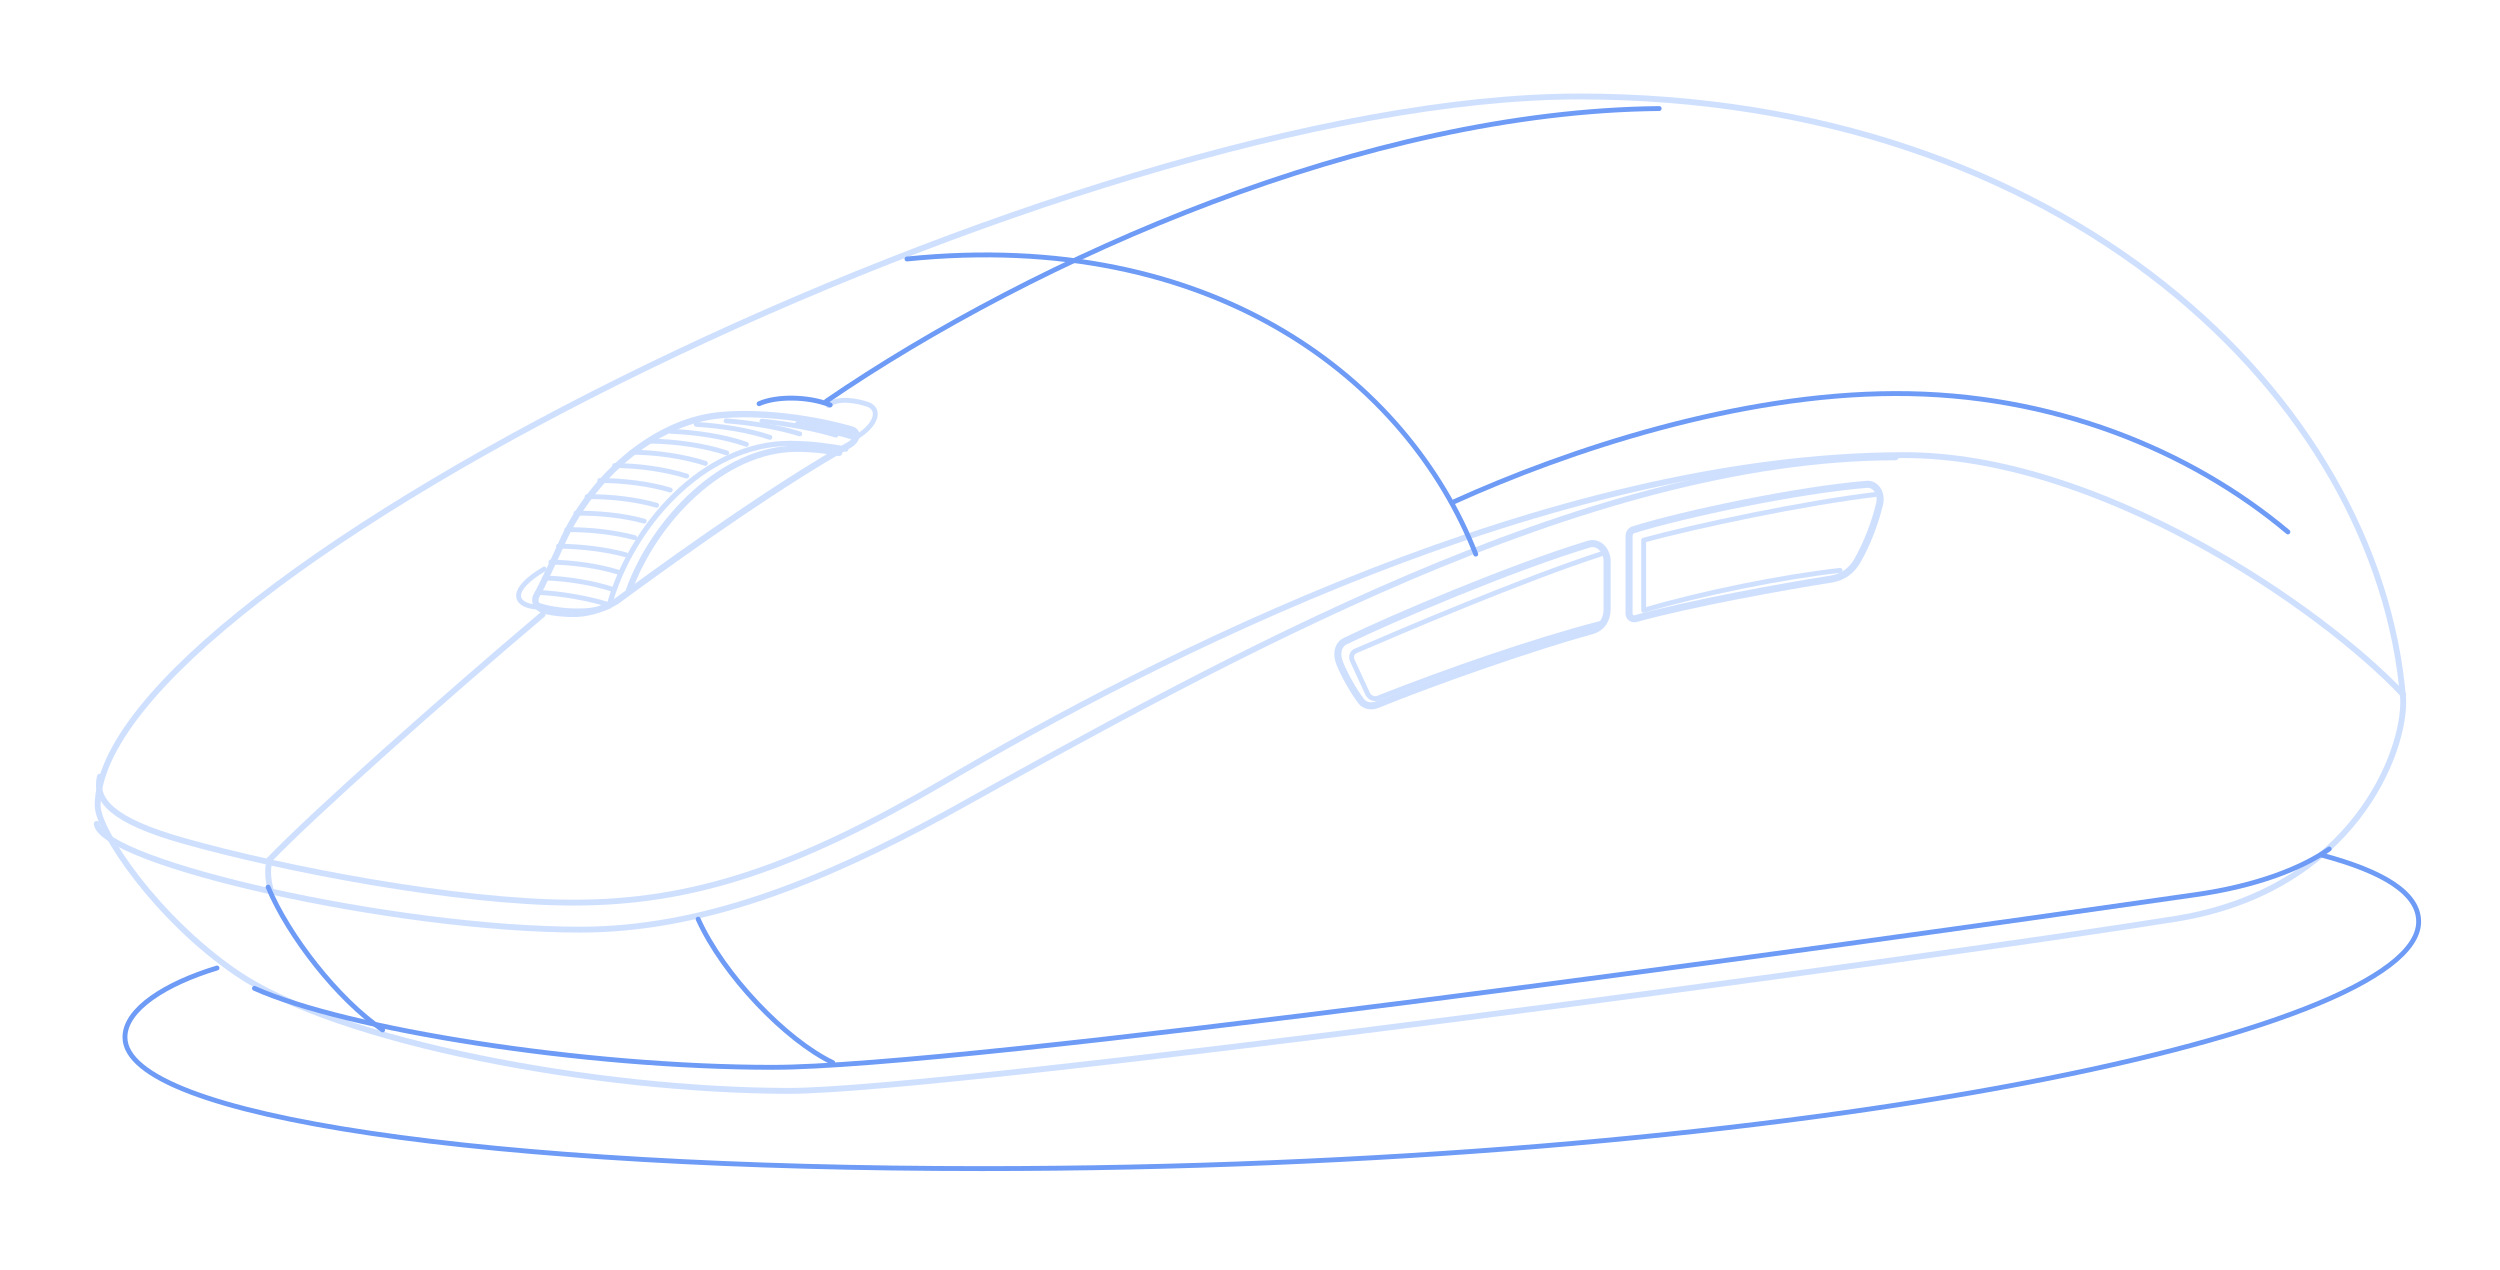
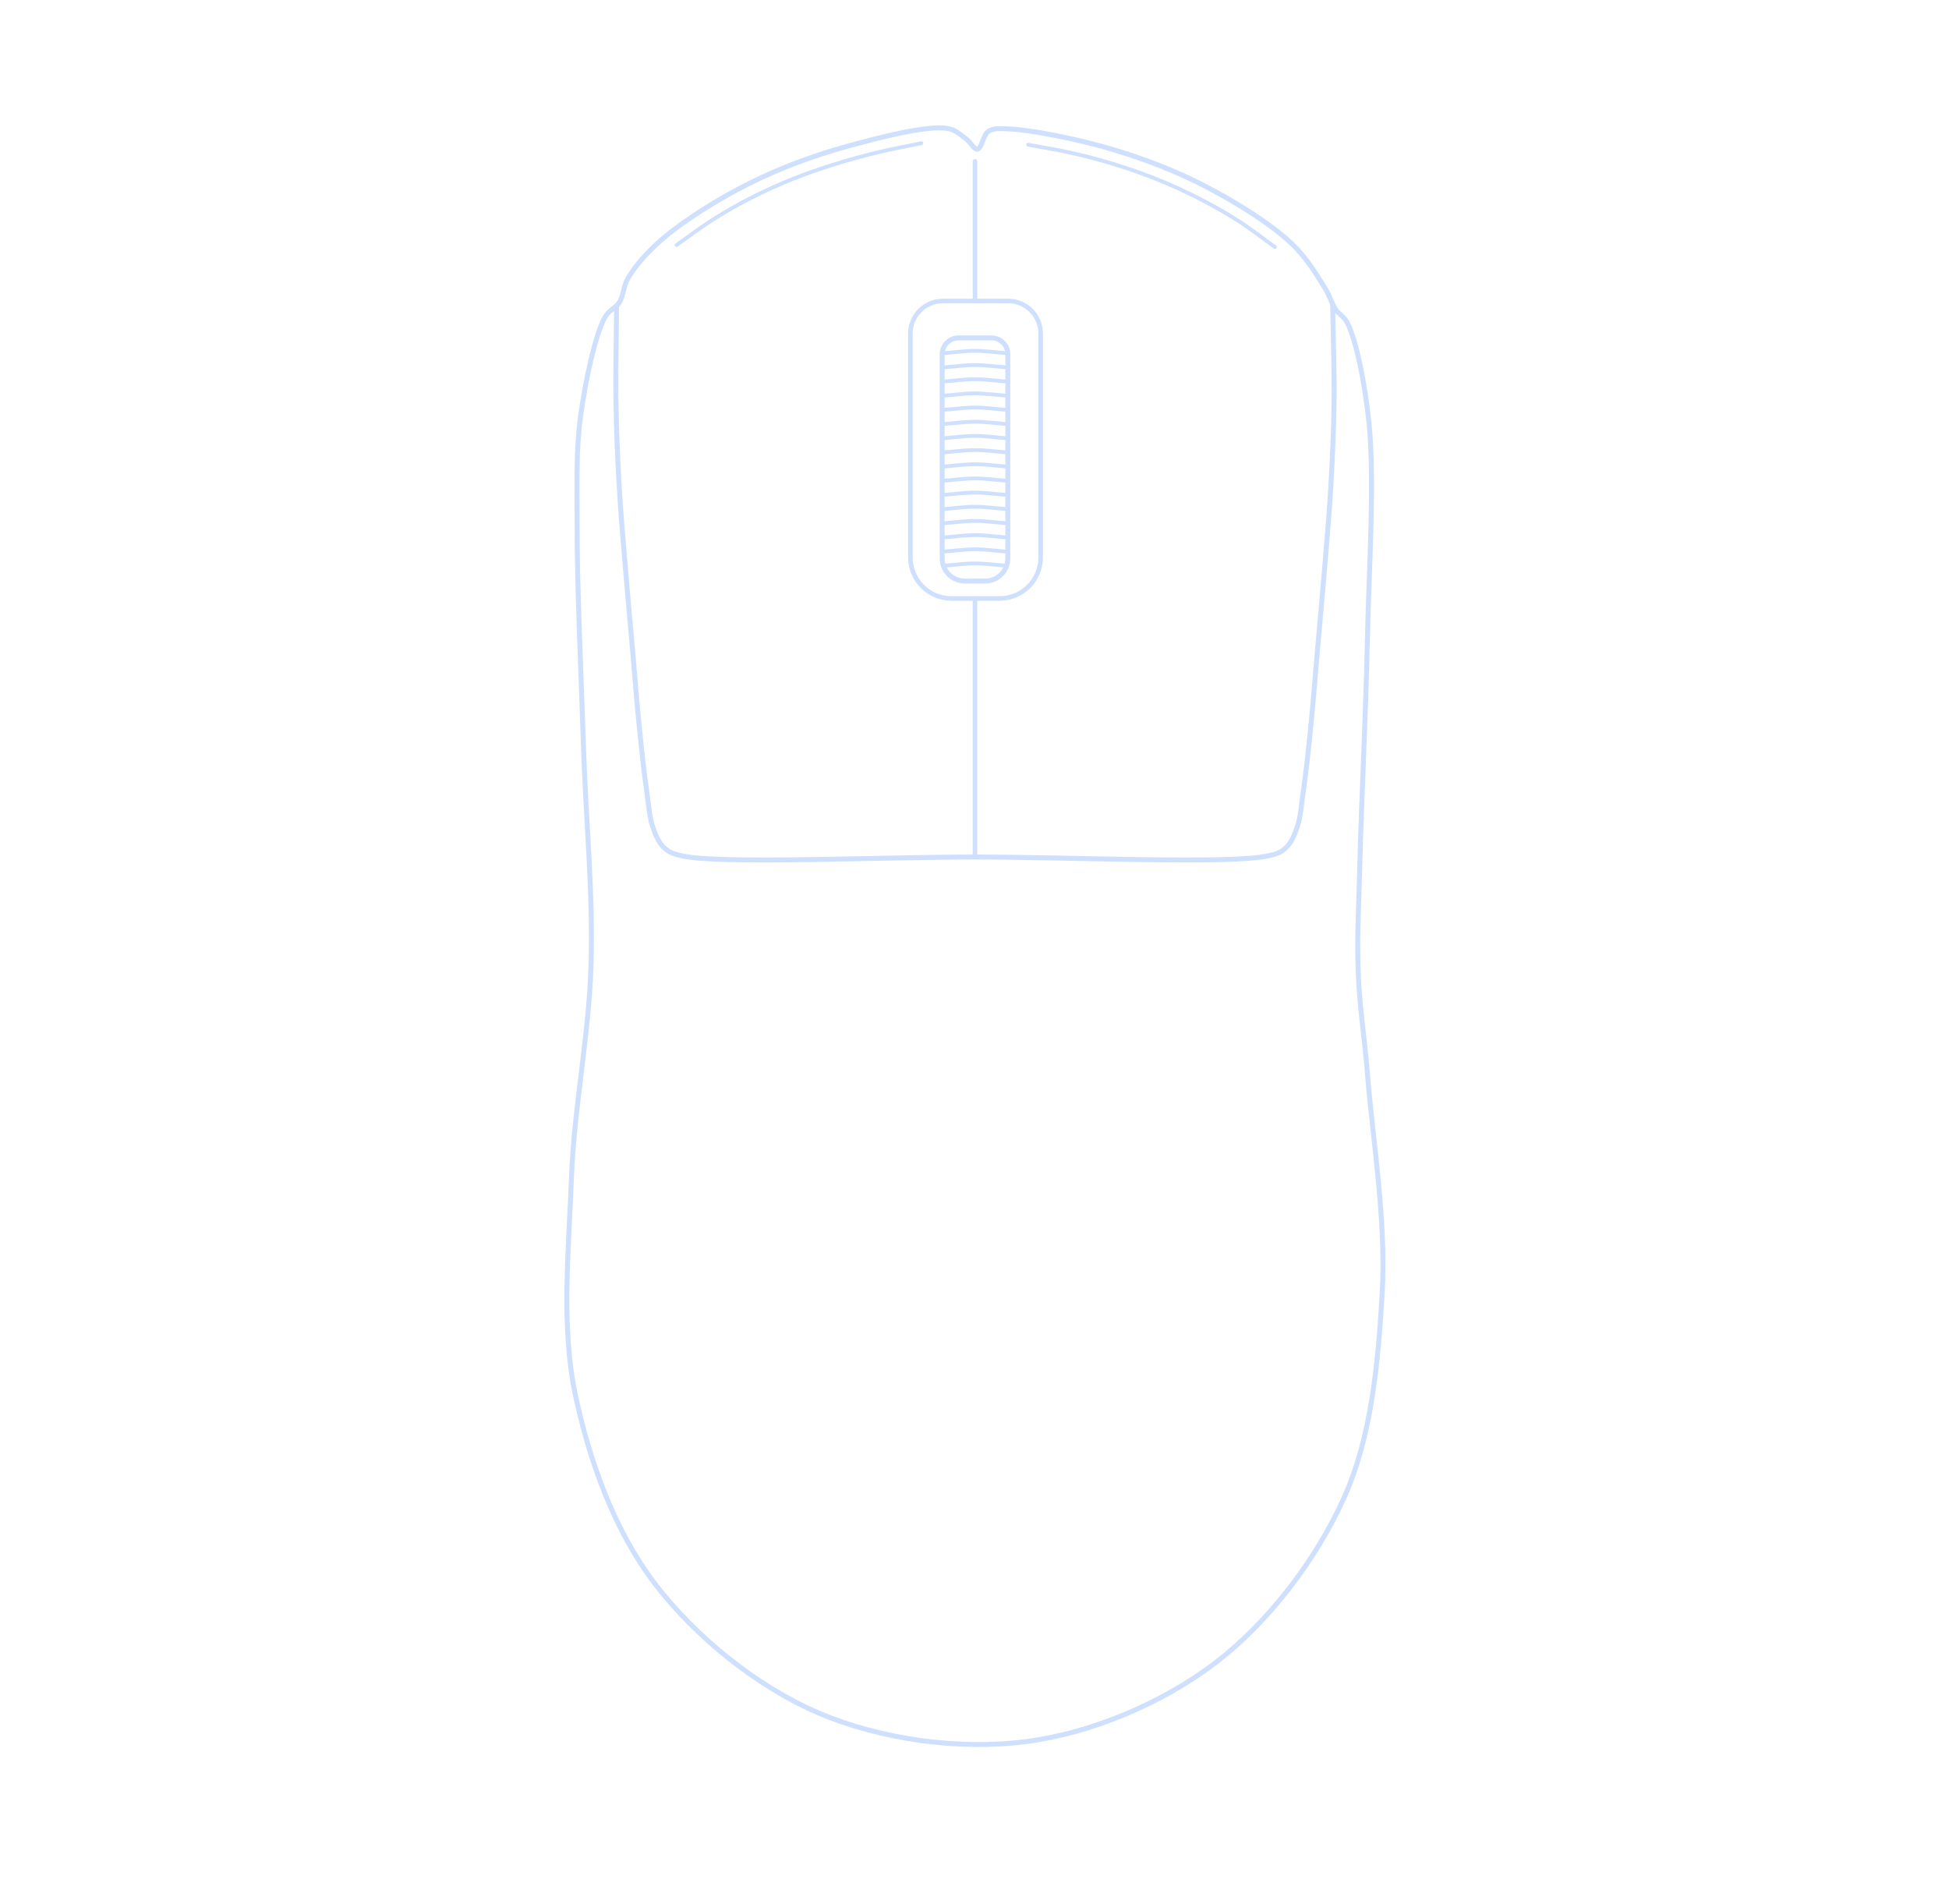
- <svg xmlns="http://www.w3.org/2000/svg" aria-hidden="true" viewBox="0 130 512 260" fill="none">
-   <path d="M492.16 273.06 C487.09 211.31 422.61 149.76 323.42 149.76 C220.14 149.76 20.00 248.62 20.00 294.97 C20.00 300.17 32.02 318.05 48.47 329.29 C69.20 343.46 122.38 353.41 161.70 353.41 C194.27 353.41 394.40 326.36 445.56 318.18 C482.02 312.32 492.68 283.73 492.16 273.06 Z" fill="none" stroke="#CFE0FF" stroke-width="1.206" stroke-linecap="round" stroke-linejoin="round" vector-effect="non-scaling-stroke" />
-   <path d="M20.45 289.06 C19.35 293.80 22.79 298.03 37.55 302.19 C57.70 307.91 93.71 314.86 117.43 314.86 C141.94 314.86 162.93 307.84 193.55 289.97 C236.51 264.68 317.18 223.41 389.78 223.21 C429.69 223.08 475.19 254.22 492.16 272.22" fill="none" stroke="#CFE0FF" stroke-width="1.206" stroke-linecap="round" stroke-linejoin="round" vector-effect="non-scaling-stroke" />
-   <path d="M19.81 298.74 C20.98 306.73 80.65 320.39 118.87 320.39 C143.70 320.39 167.94 310.70 193.42 296.85 C251.53 264.61 324.40 223.80 388.22 223.66" fill="none" stroke="#CFE0FF" stroke-width="1.206" stroke-linecap="round" stroke-linejoin="round" vector-effect="non-scaling-stroke" />
-   <path d="M55.22 306.08 C54.75 307.97 54.82 309.98 55.45 312.26" fill="none" stroke="#CFE0FF" stroke-width="1.206" stroke-linecap="round" stroke-linejoin="round" vector-effect="non-scaling-stroke" />
-   <path d="M111.13 255.84 C90.33 273.45 64.39 296.47 55.16 306.09" fill="none" stroke="#CFE0FF" stroke-width="1.206" stroke-linecap="round" stroke-linejoin="round" vector-effect="non-scaling-stroke" />
-   <path d="M111.07 254.86 C112.11 255.32 115.16 255.77 117.96 255.71 C121.27 255.58 124.13 254.41 126.28 253.11 C142.14 241.41 161.18 228.21 173.92 221.13 C175.48 220.28 176.07 218.40 174.31 217.94 C167.36 215.93 156.24 214.11 147.01 215.08 C133.30 216.64 121.21 228.28 115.62 239.98 C113.47 244.72 111.13 249.79 109.90 251.94 C109.18 253.24 110.03 254.41 111.07 254.86 Z" fill="none" stroke="#CFE0FF" stroke-width="1.314" stroke-linecap="round" stroke-linejoin="round" vector-effect="non-scaling-stroke" />
-   <path d="M109.90 254.34 C104.96 253.89 104.50 250.64 111.46 246.54" fill="none" stroke="#CFE0FF" stroke-width="1" stroke-linecap="round" stroke-linejoin="round" vector-effect="non-scaling-stroke" />
-   <path d="M169.69 213.07 C171.32 211.25 175.80 212.10 177.88 212.88 C180.09 213.79 179.96 216.78 175.15 219.70" fill="none" stroke="#CFE0FF" stroke-width="1" stroke-linecap="round" stroke-linejoin="round" vector-effect="non-scaling-stroke" />
-   <path d="M155.46 212.68 C159.10 211.05 165.66 211.18 170.02 212.94" fill="none" stroke="#6E9BF5" stroke-width="1" stroke-linecap="round" stroke-linejoin="round" vector-effect="non-scaling-stroke" />
-   <path d="M169.24 212.16 C212.27 182.71 280.07 152.82 339.80 152.23" fill="none" stroke="#6E9BF5" stroke-width="1" stroke-linecap="round" stroke-linejoin="round" vector-effect="non-scaling-stroke" />
-   <path d="M185.75 183.04 C248.47 176.67 288.26 207.80 302.23 243.49" fill="none" stroke="#6E9BF5" stroke-width="1" stroke-linecap="round" stroke-linejoin="round" vector-effect="non-scaling-stroke" />
-   <path d="M468.56 238.94 C448.74 222.30 420.33 210.47 388.03 210.60 C356.11 210.67 321.41 222.04 297.62 232.83" fill="none" stroke="#6E9BF5" stroke-width="1" stroke-linecap="round" stroke-linejoin="round" vector-effect="non-scaling-stroke" />
-   <path d="M475.45 305.11 C488.13 308.49 495.34 312.91 495.34 318.76 C495.34 342.23 363.40 369.33 201.09 369.33 C101.38 369.33 25.59 359.00 25.59 342.42 C25.59 336.70 33.91 331.44 44.44 328.25" fill="none" stroke="#6E9BF5" stroke-width="1" stroke-linecap="round" stroke-linejoin="round" vector-effect="non-scaling-stroke" />
-   <path d="M52.11 332.41 C70.83 340.80 119.51 348.59 158.25 348.59 C197.25 348.59 368.46 324.93 449.65 313.23 C462.00 311.48 471.42 307.84 477.02 303.87" fill="none" stroke="#6E9BF5" stroke-width="1" stroke-linecap="round" stroke-linejoin="round" vector-effect="non-scaling-stroke" />
-   <path d="M54.91 311.68 C59.06 321.68 69.20 334.68 78.37 340.93" fill="none" stroke="#6E9BF5" stroke-width="1" stroke-linecap="round" stroke-linejoin="round" vector-effect="non-scaling-stroke" />
-   <path d="M142.98 318.24 C148.18 329.75 160.92 343.01 170.54 347.62" fill="none" stroke="#6E9BF5" stroke-width="1" stroke-linecap="round" stroke-linejoin="round" vector-effect="non-scaling-stroke" />
-   <path d="M109.83 253.83 C112.89 255.00 119.97 255.97 124.72 254.15 C129.14 237.90 144.02 220.81 161.77 220.81 C166.31 220.81 170.34 221.45 173.21 221.98" fill="none" stroke="#CFE0FF" stroke-width="1.071" stroke-linecap="round" stroke-linejoin="round" vector-effect="non-scaling-stroke" />
-   <path d="M128.81 250.90 C133.95 236.60 148.05 221.91 163.13 221.91 C166.58 221.91 169.63 222.30 171.84 222.76" fill="none" stroke="#CFE0FF" stroke-width="1.276" stroke-linecap="round" stroke-linejoin="round" vector-effect="non-scaling-stroke" />
-   <path d="M110.55 251.35 C114.90 251.55 120.55 252.53 124.58 253.82" fill="none" stroke="#CFE0FF" stroke-width="1" stroke-linecap="round" stroke-linejoin="round" vector-effect="non-scaling-stroke" />
-   <path d="M111.59 248.37 C116.14 248.49 121.66 249.41 125.50 250.71" fill="none" stroke="#CFE0FF" stroke-width="1" stroke-linecap="round" stroke-linejoin="round" vector-effect="non-scaling-stroke" />
-   <path d="M112.82 245.12 C117.37 245.18 122.76 245.96 126.67 247.20" fill="none" stroke="#CFE0FF" stroke-width="1" stroke-linecap="round" stroke-linejoin="round" vector-effect="non-scaling-stroke" />
-   <path d="M114.38 241.87 C118.86 241.87 124.13 242.52 128.16 243.62" fill="none" stroke="#CFE0FF" stroke-width="1" stroke-linecap="round" stroke-linejoin="round" vector-effect="non-scaling-stroke" />
-   <path d="M116.07 238.48 C120.62 238.42 125.82 239.00 129.98 240.11" fill="none" stroke="#CFE0FF" stroke-width="1" stroke-linecap="round" stroke-linejoin="round" vector-effect="non-scaling-stroke" />
-   <path d="M117.95 235.11 C122.51 235.04 127.71 235.56 131.93 236.73" fill="none" stroke="#CFE0FF" stroke-width="1" stroke-linecap="round" stroke-linejoin="round" vector-effect="non-scaling-stroke" />
-   <path d="M120.23 231.72 C124.85 231.66 130.17 232.24 134.47 233.48" fill="none" stroke="#CFE0FF" stroke-width="1" stroke-linecap="round" stroke-linejoin="round" vector-effect="non-scaling-stroke" />
-   <path d="M122.83 228.41 C127.58 228.41 132.97 229.06 137.26 230.36" fill="none" stroke="#CFE0FF" stroke-width="1" stroke-linecap="round" stroke-linejoin="round" vector-effect="non-scaling-stroke" />
-   <path d="M125.88 225.35 C130.76 225.35 136.28 226.14 140.64 227.50" fill="none" stroke="#CFE0FF" stroke-width="1" stroke-linecap="round" stroke-linejoin="round" vector-effect="non-scaling-stroke" />
-   <path d="M129.33 222.62 C134.33 222.62 140.06 223.47 144.47 224.90" fill="none" stroke="#CFE0FF" stroke-width="1" stroke-linecap="round" stroke-linejoin="round" vector-effect="non-scaling-stroke" />
-   <path d="M133.30 220.35 C138.43 220.41 144.34 221.26 148.83 222.76" fill="none" stroke="#CFE0FF" stroke-width="1" stroke-linecap="round" stroke-linejoin="round" vector-effect="non-scaling-stroke" />
-   <path d="M137.39 218.34 C142.59 218.53 148.44 219.44 152.86 221.00" fill="none" stroke="#CFE0FF" stroke-width="1" stroke-linecap="round" stroke-linejoin="round" vector-effect="non-scaling-stroke" />
-   <path d="M142.59 216.91 C147.66 217.23 153.32 218.08 157.67 219.57" fill="none" stroke="#CFE0FF" stroke-width="1" stroke-linecap="round" stroke-linejoin="round" vector-effect="non-scaling-stroke" />
-   <path d="M148.70 216.19 C153.83 216.58 159.49 217.49 163.78 218.86" fill="none" stroke="#CFE0FF" stroke-width="1" stroke-linecap="round" stroke-linejoin="round" vector-effect="non-scaling-stroke" />
-   <path d="M156.05 216.25 C161.25 216.77 166.96 217.81 171.19 219.12" fill="none" stroke="#CFE0FF" stroke-width="1" stroke-linecap="round" stroke-linejoin="round" vector-effect="non-scaling-stroke" />
-   <path d="M163.58 216.84 C167.94 217.49 172.16 218.47 175.09 219.44" fill="none" stroke="#CFE0FF" stroke-width="1.5" stroke-linecap="round" stroke-linejoin="round" vector-effect="non-scaling-stroke" />
-   <path d="M382.31 229.19 C368.53 230.30 344.87 235.24 334.54 238.49 C333.95 238.68 333.63 239.20 333.63 239.79 L333.63 255.65 C333.63 256.36 334.27 256.88 334.99 256.69 C346.24 253.57 364.96 250.19 375.23 248.56 C377.44 248.17 379.19 246.87 380.30 244.99 C382.44 241.28 384.07 236.93 384.98 233.03 C385.37 231.01 384.20 229.06 382.31 229.19 Z" fill="none" stroke="#CFE0FF" stroke-width="1.45" stroke-linecap="round" stroke-linejoin="round" vector-effect="non-scaling-stroke" />
-   <path d="M384.58 231.21 C369.57 232.96 347.02 237.77 336.62 240.63 L336.62 255.00 C348.38 251.48 365.28 248.10 376.85 246.81" fill="none" stroke="#CFE0FF" stroke-width="1" stroke-linecap="round" stroke-linejoin="round" vector-effect="non-scaling-stroke" />
-   <path d="M325.50 241.41 C309.77 246.16 285.39 256.49 275.51 261.30 C273.89 262.08 273.63 264.16 274.41 265.92 C275.38 268.32 277.27 271.64 278.76 273.59 C279.48 274.56 280.78 274.76 281.88 274.37 C294.49 269.23 314.84 262.21 326.02 259.16 C328.10 258.57 329.14 256.82 329.14 254.74 L329.14 244.92 C329.14 242.78 327.45 240.89 325.50 241.41 Z" fill="none" stroke="#CFE0FF" stroke-width="1.45" stroke-linecap="round" stroke-linejoin="round" vector-effect="non-scaling-stroke" />
-   <path d="M328.16 243.36 C311.72 248.69 286.83 259.35 277.60 263.32 C276.88 263.64 276.62 264.49 276.95 265.27 L280.13 272.16 C280.52 272.87 281.37 273.26 282.15 273.00 C295.93 267.54 314.26 261.17 327.58 257.73" fill="none" stroke="#CFE0FF" stroke-width="1" stroke-linecap="round" stroke-linejoin="round" vector-effect="non-scaling-stroke" />
+ <svg xmlns="http://www.w3.org/2000/svg" aria-hidden="true" viewBox="0 10 512 500" fill="none">
+   <path d="M248.86 43.73 C243.64 42.86 231.07 46.07 222.43 48.46 C213.68 50.88 204.80 54.17 196.71 58.24 C188.73 62.25 179.79 67.83 174.19 72.62 C170.16 76.06 166.97 79.72 165.06 82.93 C163.72 85.20 163.84 87.60 162.72 89.40 C161.71 91.02 160.06 91.26 158.88 93.40 C156.31 98.07 153.79 110.09 152.56 118.98 C151.26 128.36 151.63 136.91 151.61 148.33 C151.58 164.31 152.66 186.72 153.27 205.89 C153.88 225.03 155.81 244.26 155.27 263.26 C154.73 282.09 150.82 300.60 150.12 319.38 C149.42 338.24 147.34 358.24 151.11 376.19 C154.78 393.67 161.35 411.92 171.92 425.83 C182.60 439.90 198.84 453.03 215.11 459.97 C231.34 466.90 252.00 469.72 269.41 467.48 C286.66 465.27 305.24 457.44 319.13 446.88 C333.18 436.21 345.70 419.77 353.03 403.53 C360.36 387.29 362.04 367.76 363.11 349.45 C364.20 330.85 360.51 308.29 359.29 292.79 C358.43 281.99 357.14 274.66 356.80 265.34 C356.44 255.70 356.98 247.32 357.26 235.87 C357.66 219.89 358.81 197.57 359.20 178.42 C359.60 159.28 361.19 136.35 359.62 121.01 C358.55 110.55 356.31 99.56 354.01 94.93 C353.03 92.95 351.76 92.64 350.82 91.22 C349.78 89.65 349.42 87.90 348.14 85.82 C346.14 82.57 343.37 77.83 339.34 74.00 C333.90 68.84 324.96 63.28 317.03 59.13 C309.01 54.92 300.16 51.55 291.45 49.00 C282.85 46.48 270.61 44.08 265.11 43.87 C262.63 43.77 261.05 43.60 259.67 44.49 C258.28 45.37 257.87 49.01 256.80 49.17 C255.88 49.31 254.96 47.33 253.78 46.48 C252.38 45.49 251.25 44.14 248.86 43.73 Z" fill="none" stroke="#CFE0FF" stroke-width="1.3" stroke-linecap="round" stroke-linejoin="round" vector-effect="non-scaling-stroke" />
+   <path d="M242.05 47.61 C238.23 48.41 234.38 49.10 230.58 50.02 C226.79 50.94 223.00 51.96 219.28 53.13 C215.55 54.30 211.84 55.57 208.22 57.02 C204.60 58.48 201.02 60.08 197.54 61.85 C194.06 63.62 190.65 65.55 187.34 67.64 C184.04 69.72 180.94 72.11 177.74 74.35" fill="none" stroke="#CFE0FF" stroke-width="1.0" stroke-linecap="round" stroke-linejoin="round" vector-effect="non-scaling-stroke" />
+   <path d="M334.92 74.89 C331.72 72.60 328.62 70.14 325.30 68.02 C321.98 65.89 318.53 63.94 315.03 62.15 C311.52 60.35 307.92 58.71 304.27 57.23 C300.62 55.75 296.89 54.43 293.12 53.27 C289.36 52.10 285.54 51.09 281.69 50.21 C277.85 49.34 273.94 48.74 270.07 48.01" fill="none" stroke="#CFE0FF" stroke-width="1.0" stroke-linecap="round" stroke-linejoin="round" vector-effect="non-scaling-stroke" />
+   <path d="M256.13 52.39 C256.13 64.61 256.13 76.83 256.13 89.05" fill="none" stroke="#CFE0FF" stroke-width="1.2" stroke-linecap="round" stroke-linejoin="round" vector-effect="non-scaling-stroke" />
+   <path d="M256.27 89.05 C259.12 89.05 261.97 89.05 264.83 89.05 C269.55 89.05 273.38 92.88 273.38 97.60 C273.38 117.21 273.38 136.81 273.38 156.42 C273.38 162.37 268.56 167.20 262.60 167.20 C258.38 167.20 254.16 167.20 249.94 167.20 C243.98 167.20 239.16 162.37 239.16 156.42 C239.16 136.81 239.16 117.21 239.16 97.60 C239.16 92.88 242.99 89.05 247.71 89.05 C250.57 89.05 253.42 89.05 256.27 89.05" fill="none" stroke="#CFE0FF" stroke-width="1.2" stroke-linecap="round" stroke-linejoin="round" vector-effect="non-scaling-stroke" />
+   <path d="M256.13 98.75 C257.57 98.75 259.01 98.75 260.45 98.75 C262.83 98.75 264.76 100.68 264.76 103.06 C264.76 120.94 264.76 138.81 264.76 156.69 C264.76 159.96 262.10 162.62 258.83 162.62 C257.03 162.62 255.24 162.62 253.44 162.62 C250.17 162.62 247.51 159.96 247.51 156.69 C247.51 138.81 247.51 120.94 247.51 103.06 C247.51 100.68 249.44 98.75 251.82 98.75 C253.26 98.75 254.70 98.75 256.13 98.75" fill="none" stroke="#CFE0FF" stroke-width="1.3" stroke-linecap="round" stroke-linejoin="round" vector-effect="non-scaling-stroke" />
+   <path d="M247.92 102.76 C250.65 102.56 253.39 102.16 256.13 102.16 C258.87 102.16 261.61 102.56 264.35 102.76" fill="none" stroke="#CFE0FF" stroke-width="1.0" stroke-linecap="round" stroke-linejoin="round" vector-effect="non-scaling-stroke" />
+   <path d="M247.92 106.49 C250.65 106.29 253.39 105.89 256.13 105.89 C258.87 105.89 261.61 106.29 264.35 106.49" fill="none" stroke="#CFE0FF" stroke-width="1.0" stroke-linecap="round" stroke-linejoin="round" vector-effect="non-scaling-stroke" />
+   <path d="M247.92 110.21 C250.65 110.01 253.39 109.61 256.13 109.61 C258.87 109.61 261.61 110.01 264.35 110.21" fill="none" stroke="#CFE0FF" stroke-width="1.0" stroke-linecap="round" stroke-linejoin="round" vector-effect="non-scaling-stroke" />
+   <path d="M247.92 113.93 C250.65 113.73 253.39 113.33 256.13 113.33 C258.87 113.33 261.61 113.73 264.35 113.93" fill="none" stroke="#CFE0FF" stroke-width="1.0" stroke-linecap="round" stroke-linejoin="round" vector-effect="non-scaling-stroke" />
+   <path d="M247.92 117.65 C250.65 117.45 253.39 117.05 256.13 117.05 C258.87 117.05 261.61 117.45 264.35 117.65" fill="none" stroke="#CFE0FF" stroke-width="1.0" stroke-linecap="round" stroke-linejoin="round" vector-effect="non-scaling-stroke" />
+   <path d="M247.92 121.38 C250.65 121.18 253.39 120.78 256.13 120.78 C258.87 120.78 261.61 121.18 264.35 121.38" fill="none" stroke="#CFE0FF" stroke-width="1.0" stroke-linecap="round" stroke-linejoin="round" vector-effect="non-scaling-stroke" />
+   <path d="M247.92 125.10 C250.65 124.90 253.39 124.50 256.13 124.50 C258.87 124.50 261.61 124.90 264.35 125.10" fill="none" stroke="#CFE0FF" stroke-width="1.0" stroke-linecap="round" stroke-linejoin="round" vector-effect="non-scaling-stroke" />
+   <path d="M247.92 128.82 C250.65 128.62 253.39 128.22 256.13 128.22 C258.87 128.22 261.61 128.62 264.35 128.82" fill="none" stroke="#CFE0FF" stroke-width="1.0" stroke-linecap="round" stroke-linejoin="round" vector-effect="non-scaling-stroke" />
+   <path d="M247.92 132.54 C250.65 132.34 253.39 131.94 256.13 131.94 C258.87 131.94 261.61 132.34 264.35 132.54" fill="none" stroke="#CFE0FF" stroke-width="1.0" stroke-linecap="round" stroke-linejoin="round" vector-effect="non-scaling-stroke" />
+   <path d="M247.92 136.27 C250.65 136.07 253.39 135.67 256.13 135.67 C258.87 135.67 261.61 136.07 264.35 136.27" fill="none" stroke="#CFE0FF" stroke-width="1.0" stroke-linecap="round" stroke-linejoin="round" vector-effect="non-scaling-stroke" />
+   <path d="M247.92 139.99 C250.65 139.79 253.39 139.39 256.13 139.39 C258.87 139.39 261.61 139.79 264.35 139.99" fill="none" stroke="#CFE0FF" stroke-width="1.0" stroke-linecap="round" stroke-linejoin="round" vector-effect="non-scaling-stroke" />
+   <path d="M247.92 143.71 C250.65 143.51 253.39 143.11 256.13 143.11 C258.87 143.11 261.61 143.51 264.35 143.71" fill="none" stroke="#CFE0FF" stroke-width="1.0" stroke-linecap="round" stroke-linejoin="round" vector-effect="non-scaling-stroke" />
+   <path d="M247.92 147.43 C250.65 147.23 253.39 146.83 256.13 146.83 C258.87 146.83 261.61 147.23 264.35 147.43" fill="none" stroke="#CFE0FF" stroke-width="1.0" stroke-linecap="round" stroke-linejoin="round" vector-effect="non-scaling-stroke" />
+   <path d="M247.92 151.16 C250.65 150.96 253.39 150.56 256.13 150.56 C258.87 150.56 261.61 150.96 264.35 151.16" fill="none" stroke="#CFE0FF" stroke-width="1.0" stroke-linecap="round" stroke-linejoin="round" vector-effect="non-scaling-stroke" />
+   <path d="M247.92 154.88 C250.65 154.68 253.39 154.28 256.13 154.28 C258.87 154.28 261.61 154.68 264.35 154.88" fill="none" stroke="#CFE0FF" stroke-width="1.0" stroke-linecap="round" stroke-linejoin="round" vector-effect="non-scaling-stroke" />
+   <path d="M247.92 158.60 C250.65 158.40 253.39 158.00 256.13 158.00 C258.87 158.00 261.61 158.40 264.35 158.60" fill="none" stroke="#CFE0FF" stroke-width="1.0" stroke-linecap="round" stroke-linejoin="round" vector-effect="non-scaling-stroke" />
+   <path d="M256.13 167.20 C256.13 189.75 256.13 212.30 256.13 234.84" fill="none" stroke="#CFE0FF" stroke-width="1.2" stroke-linecap="round" stroke-linejoin="round" vector-effect="non-scaling-stroke" />
+   <path d="M161.97 90.31 C161.92 98.69 161.68 107.40 161.81 115.46 C161.93 122.92 162.21 129.83 162.62 137.02 C163.02 144.21 163.65 151.39 164.24 158.58 C164.82 165.76 165.49 172.95 166.12 180.14 C166.75 187.32 167.33 195.03 168.01 201.70 C168.60 207.48 169.22 213.21 169.90 217.87 C170.41 221.44 170.59 224.66 171.51 227.30 C172.25 229.42 173.10 231.42 174.48 232.69 C175.76 233.86 176.65 234.27 179.33 234.84 C189.53 237.03 230.53 235.11 256.13 235.11 C281.74 235.11 322.74 237.03 332.94 234.84 C335.62 234.27 336.51 233.86 337.79 232.69 C339.17 231.42 340.02 229.42 340.76 227.30 C341.68 224.66 341.86 221.44 342.37 217.87 C343.05 213.21 343.67 207.48 344.26 201.70 C344.94 195.03 345.52 187.32 346.15 180.14 C346.78 172.95 347.45 165.76 348.03 158.58 C348.62 151.39 349.25 144.21 349.65 137.02 C350.05 129.83 350.37 122.95 350.46 115.46 C350.55 107.30 350.22 98.42 350.09 89.90" fill="none" stroke="#CFE0FF" stroke-width="1.3" stroke-linecap="round" stroke-linejoin="round" vector-effect="non-scaling-stroke" />
</svg>
